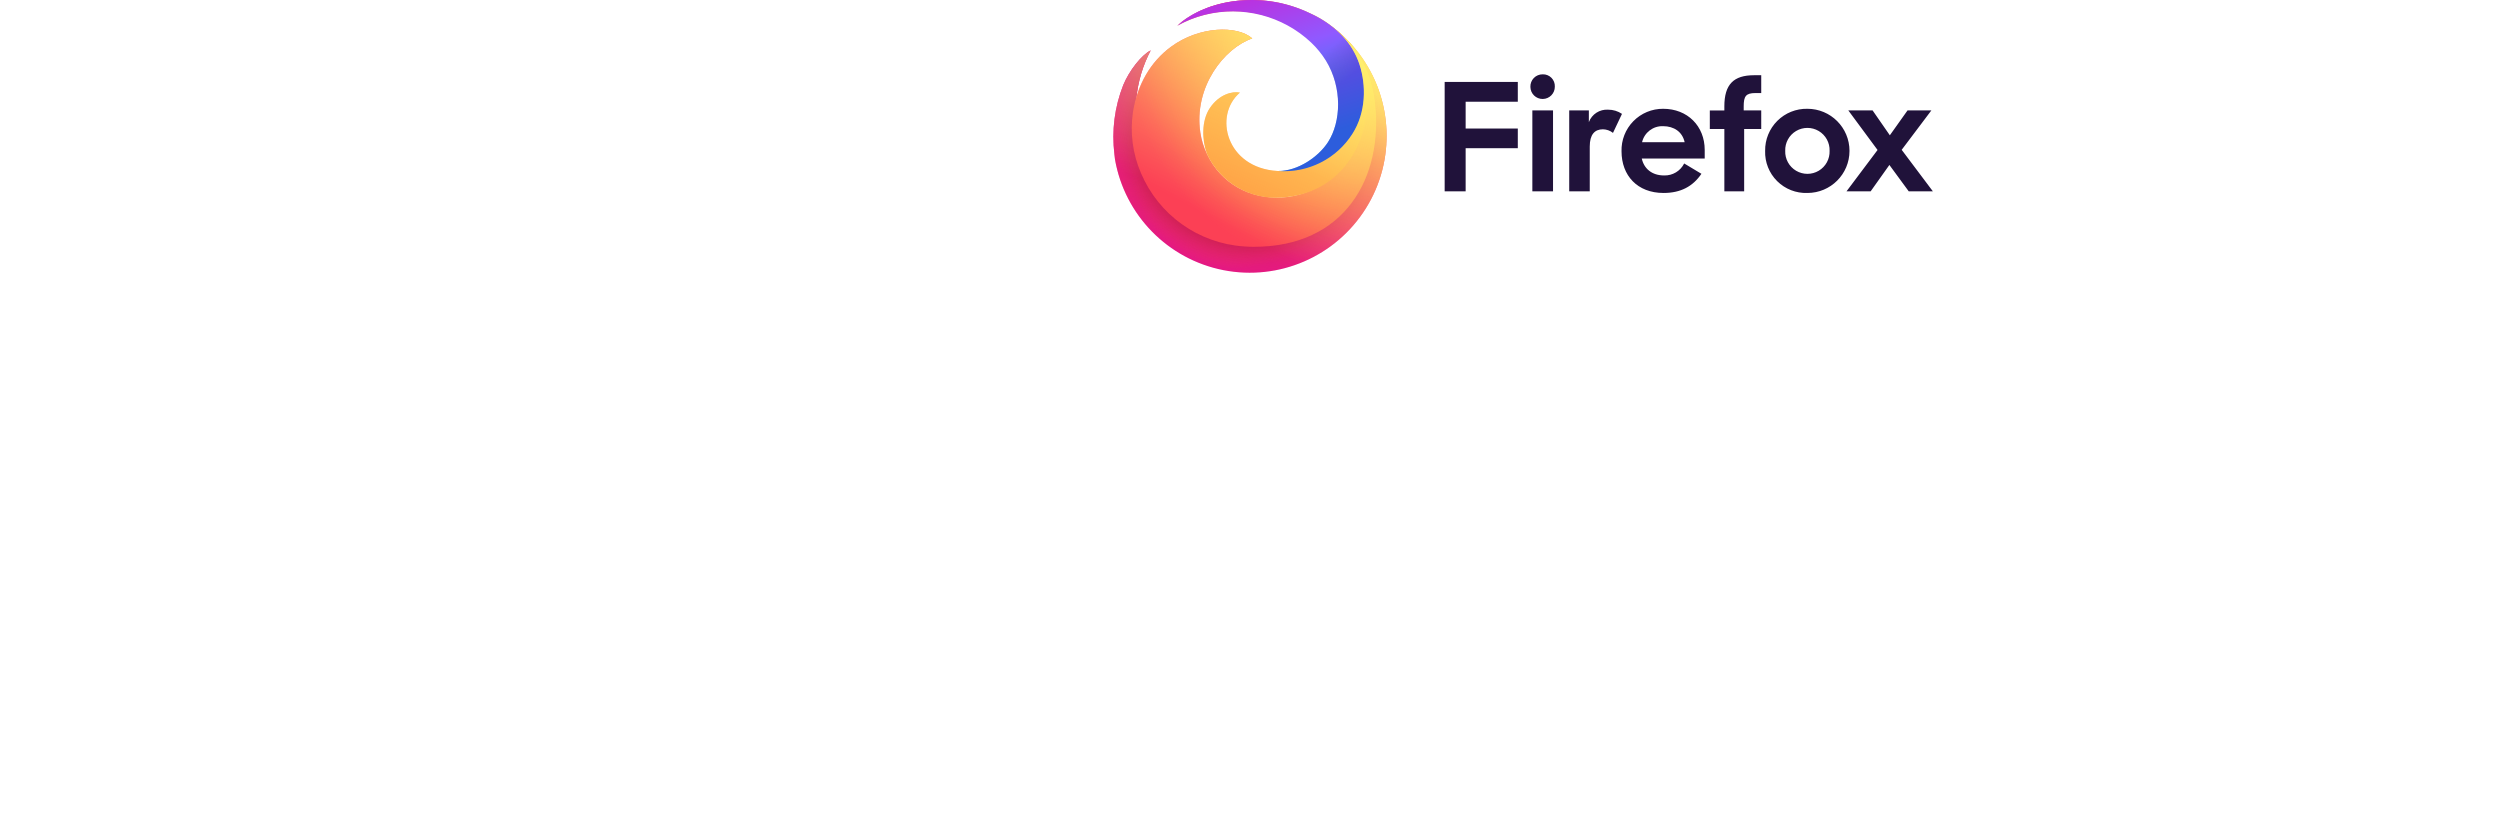
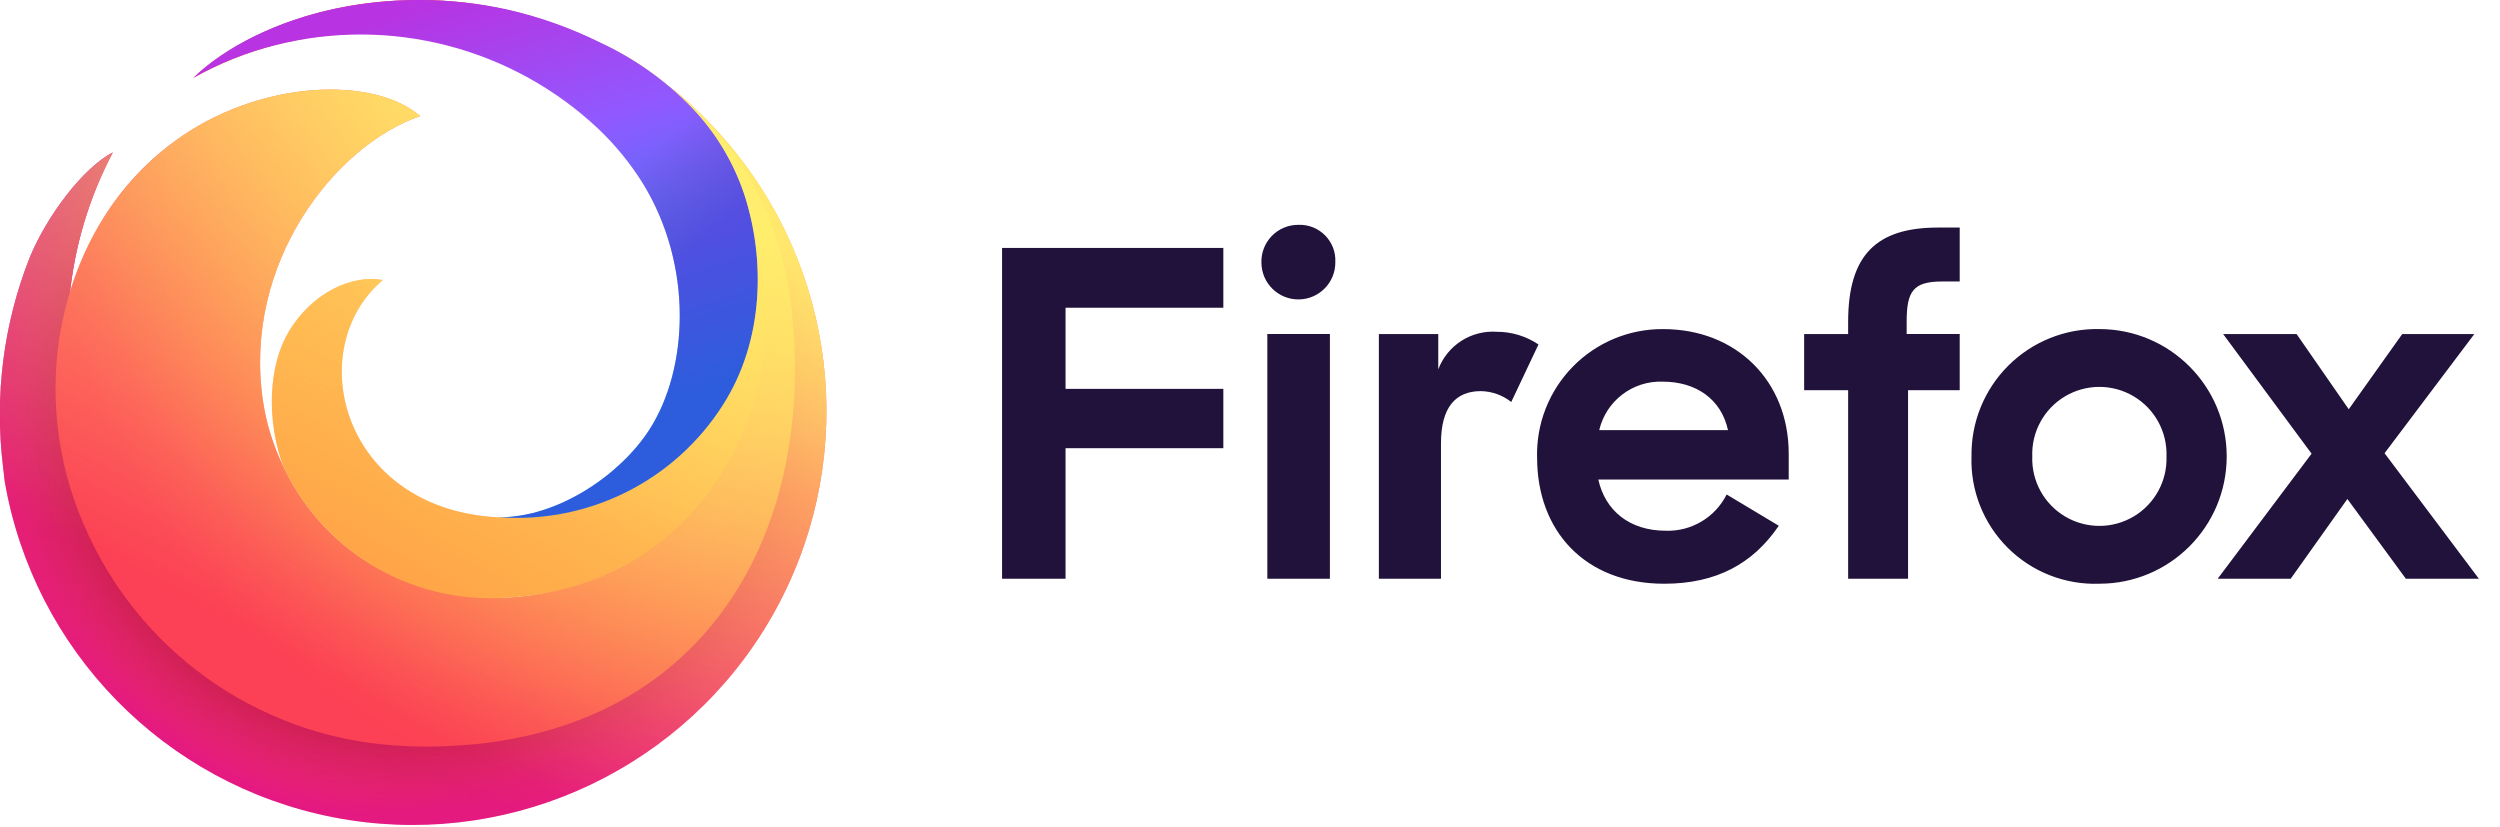
- <svg xmlns="http://www.w3.org/2000/svg" height="80" width="242" viewBox="0 0 80 242">
+ <svg xmlns="http://www.w3.org/2000/svg" height="80" width="242" viewBox="0 0 242 80">
  <radialGradient id="a" cx="96%" cy="15%" r="90%">
    <stop offset="0" stop-color="#fff36e" />
    <stop offset=".5" stop-color="#fc4055" />
    <stop offset="1" stop-color="#e31587" />
  </radialGradient>
  <radialGradient id="b" cx="10%" cy="18%" r="70%">
    <stop offset="0" stop-color="#c60084" />
    <stop offset="1" stop-color="#fc4055" stop-opacity="0" />
  </radialGradient>
  <radialGradient id="c" cx="110%" cy="8%" r="133%">
    <stop offset="0" stop-color="#ffde67" stop-opacity=".6" />
    <stop offset=".66" stop-color="#fc4055" stop-opacity="0" />
  </radialGradient>
  <radialGradient id="d" cx="44%" cy="51%" r="175%">
    <stop offset=".15" stop-color="#810220" />
    <stop offset=".27" stop-color="#fc4055" stop-opacity="0" />
  </radialGradient>
  <radialGradient id="e" cx="53%" cy="55%" r="160%">
    <stop offset=".12" stop-color="#810220" />
    <stop offset=".3" stop-color="#fc4055" stop-opacity="0" />
  </radialGradient>
  <radialGradient id="f" cx="90%" cy="11%" r="111%">
    <stop offset="0" stop-color="#ff9640" />
    <stop offset=".8" stop-color="#fc4055" />
  </radialGradient>
  <radialGradient id="g" cx="91%" cy="18%" r="113%">
    <stop offset=".09" stop-color="#ffde67" />
    <stop offset=".82" stop-color="#ff9640" stop-opacity="0" />
  </radialGradient>
  <radialGradient id="h" cx="63%" cy="49%" r="54%">
    <stop offset=".36" stop-color="#fc4055" />
    <stop offset=".59" stop-color="#ff9640" stop-opacity="0" />
  </radialGradient>
  <radialGradient id="i" cx="53%" cy="52%" r="54%">
    <stop offset=".22" stop-color="#fc4055" stop-opacity=".8" />
    <stop offset=".47" stop-color="#ff9640" stop-opacity="0" />
  </radialGradient>
  <radialGradient id="j" cx="109%" cy="2%" r="170%">
    <stop offset=".05" stop-color="#fff36e" />
    <stop offset=".55" stop-color="#ff9640" />
    <stop offset=".7" stop-color="#ff9640" />
  </radialGradient>
  <linearGradient id="k" x1="50%" y1="-3%" x2="79%" y2="79%">
    <stop offset="0" stop-color="#b833e1" />
    <stop offset=".37" stop-color="#9059ff" />
    <stop offset="1" stop-color="#0090ed" />
  </linearGradient>
  <linearGradient id="l" x1="85%" y1="51%" x2="32%" y2="-10%">
    <stop offset="0" stop-color="#592acb" stop-opacity=".5" />
    <stop offset=".24" stop-color="#722291" stop-opacity="0" />
  </linearGradient>
  <linearGradient id="m" x1="75%" y1="9%" x2="21%" y2="99%">
    <stop offset="0" stop-color="#fff36e" stop-opacity=".8" />
    <stop offset=".09" stop-color="#fff36e" stop-opacity=".7" />
    <stop offset=".75" stop-color="#fff36e" stop-opacity="0" />
  </linearGradient>
  <path d="M71.944 15.7A39.47 39.47 0 0 0 41.588.009C32.3-.177 25.884 2.614 22.254 4.858 27.111 2.041 34.14.443 40.294.522c15.83.2 32.832 10.981 35.357 30.413 2.9 22.306-12.637 40.923-34.493 40.98-24.045.061-38.67-21.229-34.847-40.352a19.735 19.735 0 0 1 .413-2.787 37.815 37.815 0 0 1 4.193-14.018c-2.769 1.433-6.295 5.965-8.035 10.163A41.355 41.355 0 0 0 .284 45.1c.06.518.114 1.035.182 1.549A40.062 40.062 0 1 0 71.944 15.7z" fill="url(#a)" />
  <path d="M71.944 15.7A39.47 39.47 0 0 0 41.588.009C32.3-.177 25.884 2.614 22.254 4.858 27.111 2.041 34.14.443 40.294.522c15.83.2 32.832 10.981 35.357 30.413 2.9 22.306-12.637 40.923-34.493 40.98-24.045.061-38.67-21.229-34.847-40.352a19.735 19.735 0 0 1 .413-2.787 37.815 37.815 0 0 1 4.193-14.018c-2.769 1.433-6.295 5.965-8.035 10.163A41.355 41.355 0 0 0 .284 45.1c.06.518.114 1.035.182 1.549A40.062 40.062 0 1 0 71.944 15.7z" fill="url(#b)" opacity=".67" />
  <path d="M71.944 15.7A39.47 39.47 0 0 0 41.588.009C32.3-.177 25.884 2.614 22.254 4.858 27.111 2.041 34.14.443 40.294.522c15.83.2 32.832 10.981 35.357 30.413 2.9 22.306-12.637 40.923-34.493 40.98-24.045.061-38.67-21.229-34.847-40.352a19.735 19.735 0 0 1 .413-2.787 37.815 37.815 0 0 1 4.193-14.018c-2.769 1.433-6.295 5.965-8.035 10.163A41.355 41.355 0 0 0 .284 45.1c.06.518.114 1.035.182 1.549A40.062 40.062 0 1 0 71.944 15.7z" fill="url(#c)" />
  <path d="M71.944 15.7A39.47 39.47 0 0 0 41.588.009C32.3-.177 25.884 2.614 22.254 4.858 27.111 2.041 34.14.443 40.294.522c15.83.2 32.832 10.981 35.357 30.413 2.9 22.306-12.637 40.923-34.493 40.98-24.045.061-38.67-21.229-34.847-40.352a19.735 19.735 0 0 1 .413-2.787 37.815 37.815 0 0 1 4.193-14.018c-2.769 1.433-6.295 5.965-8.035 10.163A41.355 41.355 0 0 0 .284 45.1c.06.518.114 1.035.182 1.549A40.062 40.062 0 1 0 71.944 15.7z" fill="url(#d)" />
  <path d="M71.944 15.7A39.47 39.47 0 0 0 41.588.009C32.3-.177 25.884 2.614 22.254 4.858 27.111 2.041 34.14.443 40.294.522c15.83.2 32.832 10.981 35.357 30.413 2.9 22.306-12.637 40.923-34.493 40.98-24.045.061-38.67-21.229-34.847-40.352a19.735 19.735 0 0 1 .413-2.787 37.815 37.815 0 0 1 4.193-14.018c-2.769 1.433-6.295 5.965-8.035 10.163A41.355 41.355 0 0 0 .284 45.1c.06.518.114 1.035.182 1.549A40.062 40.062 0 1 0 71.944 15.7z" fill="url(#e)" />
  <path d="M76.625 29.826C74.374 9.518 56.263.39 40.294.522c-6.155.05-13.183 1.519-18.04 4.336a19.7 19.7 0 0 0-3.56 2.7c.129-.107.514-.424 1.152-.862l.063-.043.056-.038a26.655 26.655 0 0 1 7.692-3.572A43.5 43.5 0 0 1 40.84 1.5a33.254 33.254 0 0 1 31.25 31.993C72.457 46.7 61.648 57.23 49.188 57.84c-9.062.444-17.6-3.941-21.77-12.713a21.68 21.68 0 0 1-1.964-6.333c-1.976-13.35 6.989-24.735 15.21-27.554-4.435-3.874-15.548-3.611-23.819 2.474-5.956 4.382-9.82 11.049-11.1 19a32.945 32.945 0 0 0 2.34 18 35.3 35.3 0 0 0 30.089 21.443q1.489.114 2.984.113c26.462 0 37.942-20.087 35.467-42.444z" fill="url(#f)" />
  <path d="M76.625 29.826C74.374 9.518 56.263.39 40.294.522c-6.155.05-13.183 1.519-18.04 4.336a19.7 19.7 0 0 0-3.56 2.7c.129-.107.514-.424 1.152-.862l.063-.043.056-.038a26.655 26.655 0 0 1 7.692-3.572A43.5 43.5 0 0 1 40.84 1.5a33.254 33.254 0 0 1 31.25 31.993C72.457 46.7 61.648 57.23 49.188 57.84c-9.062.444-17.6-3.941-21.77-12.713a21.68 21.68 0 0 1-1.964-6.333c-1.976-13.35 6.989-24.735 15.21-27.554-4.435-3.874-15.548-3.611-23.819 2.474-5.956 4.382-9.82 11.049-11.1 19a32.945 32.945 0 0 0 2.34 18 35.3 35.3 0 0 0 30.089 21.443q1.489.114 2.984.113c26.462 0 37.942-20.087 35.467-42.444z" fill="url(#g)" />
  <path d="M76.625 29.826C74.374 9.518 56.263.39 40.294.522c-6.155.05-13.183 1.519-18.04 4.336a19.7 19.7 0 0 0-3.56 2.7c.129-.107.514-.424 1.152-.862l.063-.043.056-.038a26.655 26.655 0 0 1 7.692-3.572A43.5 43.5 0 0 1 40.84 1.5a33.254 33.254 0 0 1 31.25 31.993C72.457 46.7 61.648 57.23 49.188 57.84c-9.062.444-17.6-3.941-21.77-12.713a21.68 21.68 0 0 1-1.964-6.333c-1.976-13.35 6.989-24.735 15.21-27.554-4.435-3.874-15.548-3.611-23.819 2.474-5.956 4.382-9.82 11.049-11.1 19a32.945 32.945 0 0 0 2.34 18 35.3 35.3 0 0 0 30.089 21.443q1.489.114 2.984.113c26.462 0 37.942-20.087 35.467-42.444z" fill="url(#h)" opacity=".53" />
  <path d="M76.625 29.826C74.374 9.518 56.263.39 40.294.522c-6.155.05-13.183 1.519-18.04 4.336a19.7 19.7 0 0 0-3.56 2.7c.129-.107.514-.424 1.152-.862l.063-.043.056-.038a26.655 26.655 0 0 1 7.692-3.572A43.5 43.5 0 0 1 40.84 1.5a33.254 33.254 0 0 1 31.25 31.993C72.457 46.7 61.648 57.23 49.188 57.84c-9.062.444-17.6-3.941-21.77-12.713a21.68 21.68 0 0 1-1.964-6.333c-1.976-13.35 6.989-24.735 15.21-27.554-4.435-3.874-15.548-3.611-23.819 2.474-5.956 4.382-9.82 11.049-11.1 19a32.945 32.945 0 0 0 2.34 18 35.3 35.3 0 0 0 30.089 21.443q1.489.114 2.984.113c26.462 0 37.942-20.087 35.467-42.444z" fill="url(#i)" opacity=".53" />
  <path d="M49.188 57.84c17.1-1.04 24.42-15.2 24.879-25.245C74.783 16.9 65.472-.02 40.84 1.5a43.5 43.5 0 0 0-13.183 1.546 28.855 28.855 0 0 0-7.692 3.572l-.056.038-.063.043q-.574.4-1.123.842A33.482 33.482 0 0 1 39.7 3.605c14.142 1.856 27.072 12.857 27.072 27.373 0 11.169-8.631 19.7-18.738 19.087-15.015-.9-18.8-16.3-10.989-22.954-2.106-.453-6.064.435-8.82 4.555-2.473 3.7-2.333 9.41-.807 13.461a22.118 22.118 0 0 0 21.77 12.713z" fill="url(#j)" />
  <path d="M72.016 18.726a22.458 22.458 0 0 0-4.882-8.144 30.224 30.224 0 0 0-9.094-6.493A40.518 40.518 0 0 0 49.1.92a39.834 39.834 0 0 0-16.565-.1c-5.683 1.2-10.68 3.659-13.841 6.733a32.1 32.1 0 0 1 8.031-3.2 33.565 33.565 0 0 1 31.173 8.1 27.01 27.01 0 0 1 4.329 5.3c4.895 7.959 4.432 17.965.615 23.866-2.835 4.384-8.907 8.5-14.572 8.452A23.629 23.629 0 0 0 69.98 39.2c3.989-6.224 4.125-14.145 2.036-20.474z" fill="url(#k)" />
  <path d="M72.016 18.726a22.458 22.458 0 0 0-4.882-8.144 30.224 30.224 0 0 0-9.094-6.493A40.518 40.518 0 0 0 49.1.92a39.834 39.834 0 0 0-16.565-.1c-5.683 1.2-10.68 3.659-13.841 6.733a32.1 32.1 0 0 1 8.031-3.2 33.565 33.565 0 0 1 31.173 8.1 27.01 27.01 0 0 1 4.329 5.3c4.895 7.959 4.432 17.965.615 23.866-2.835 4.384-8.907 8.5-14.572 8.452A23.629 23.629 0 0 0 69.98 39.2c3.989-6.224 4.125-14.145 2.036-20.474z" fill="url(#l)" />
  <path d="M97 24h21.419v5.79h-15.274v7.851h15.274v5.746h-15.274v12.634H97zm28.705-2.237a3.444 3.444 0 0 1 3.555 3.6 3.577 3.577 0 0 1-7.154.088 3.553 3.553 0 0 1 3.599-3.686zm-3.028 10.571h6.057v23.687h-6.057zm23.613 6.579a4.9 4.9 0 0 0-2.94-1.053c-2.458 0-3.863 1.579-3.863 5.044v13.117h-6.013V32.336h5.75v3.421a5.647 5.647 0 0 1 5.662-3.641 7.194 7.194 0 0 1 4.038 1.228zm2.5 5.4a12.121 12.121 0 0 1 12.2-12.457c7.11 0 12.158 5.044 12.158 12.062v2.5h-18.431c.659 2.983 2.985 4.957 6.54 4.957a6.354 6.354 0 0 0 5.882-3.509l5.047 3.026c-2.5 3.685-6.057 5.614-11.1 5.614-7.686-.006-12.294-5.134-12.294-12.196zm6.013-2.676h12.467c-.658-3.026-3.116-4.693-6.32-4.693a6.088 6.088 0 0 0-6.145 4.69zm19.839-9.3h4.258v-1.186c0-6.448 2.721-9.123 8.69-9.123h2.11v5.22h-1.712c-2.809 0-3.423.964-3.423 3.9v1.185h5.135v5.438h-5v18.25h-5.8V37.774h-4.258zm16.2 11.842a12.131 12.131 0 0 1 12.378-12.325 12.325 12.325 0 1 1 0 24.65 11.951 11.951 0 0 1-12.38-12.326zm18.874 0a6.5 6.5 0 1 0-12.992 0 6.5 6.5 0 1 0 12.992 0zm14.045-.263l-8.561-11.58h7.11l5.048 7.281 5.179-7.281h6.979l-8.691 11.535 9.13 12.15h-7.067l-5.662-7.72-5.486 7.72h-7.067z" fill="#20123a" />
  <path d="M71.944 15.7a39.958 39.958 0 0 0-3.482-3.982 31.342 31.342 0 0 0-3.177-2.926 24.393 24.393 0 0 1 1.849 1.79 22.466 22.466 0 0 1 4.882 8.144c2.089 6.329 1.953 14.25-2.036 20.471a23.539 23.539 0 0 1-20.855 10.895c-.361 0-.725 0-1.091-.027-15.015-.9-18.8-16.3-10.988-22.954-2.107-.453-6.065.435-8.821 4.555-2.473 3.7-2.333 9.41-.807 13.461a21.679 21.679 0 0 1-1.963-6.333c-1.977-13.35 6.988-24.735 15.209-27.554-4.435-3.874-15.548-3.611-23.819 2.474a27.845 27.845 0 0 0-10.087 14.6 38.5 38.5 0 0 1 4.159-13.553c-2.769 1.433-6.295 5.965-8.035 10.163A41.355 41.355 0 0 0 .284 45.1c.06.518.114 1.035.182 1.549A40.062 40.062 0 1 0 71.944 15.7z" fill="url(#m)" />
</svg>
